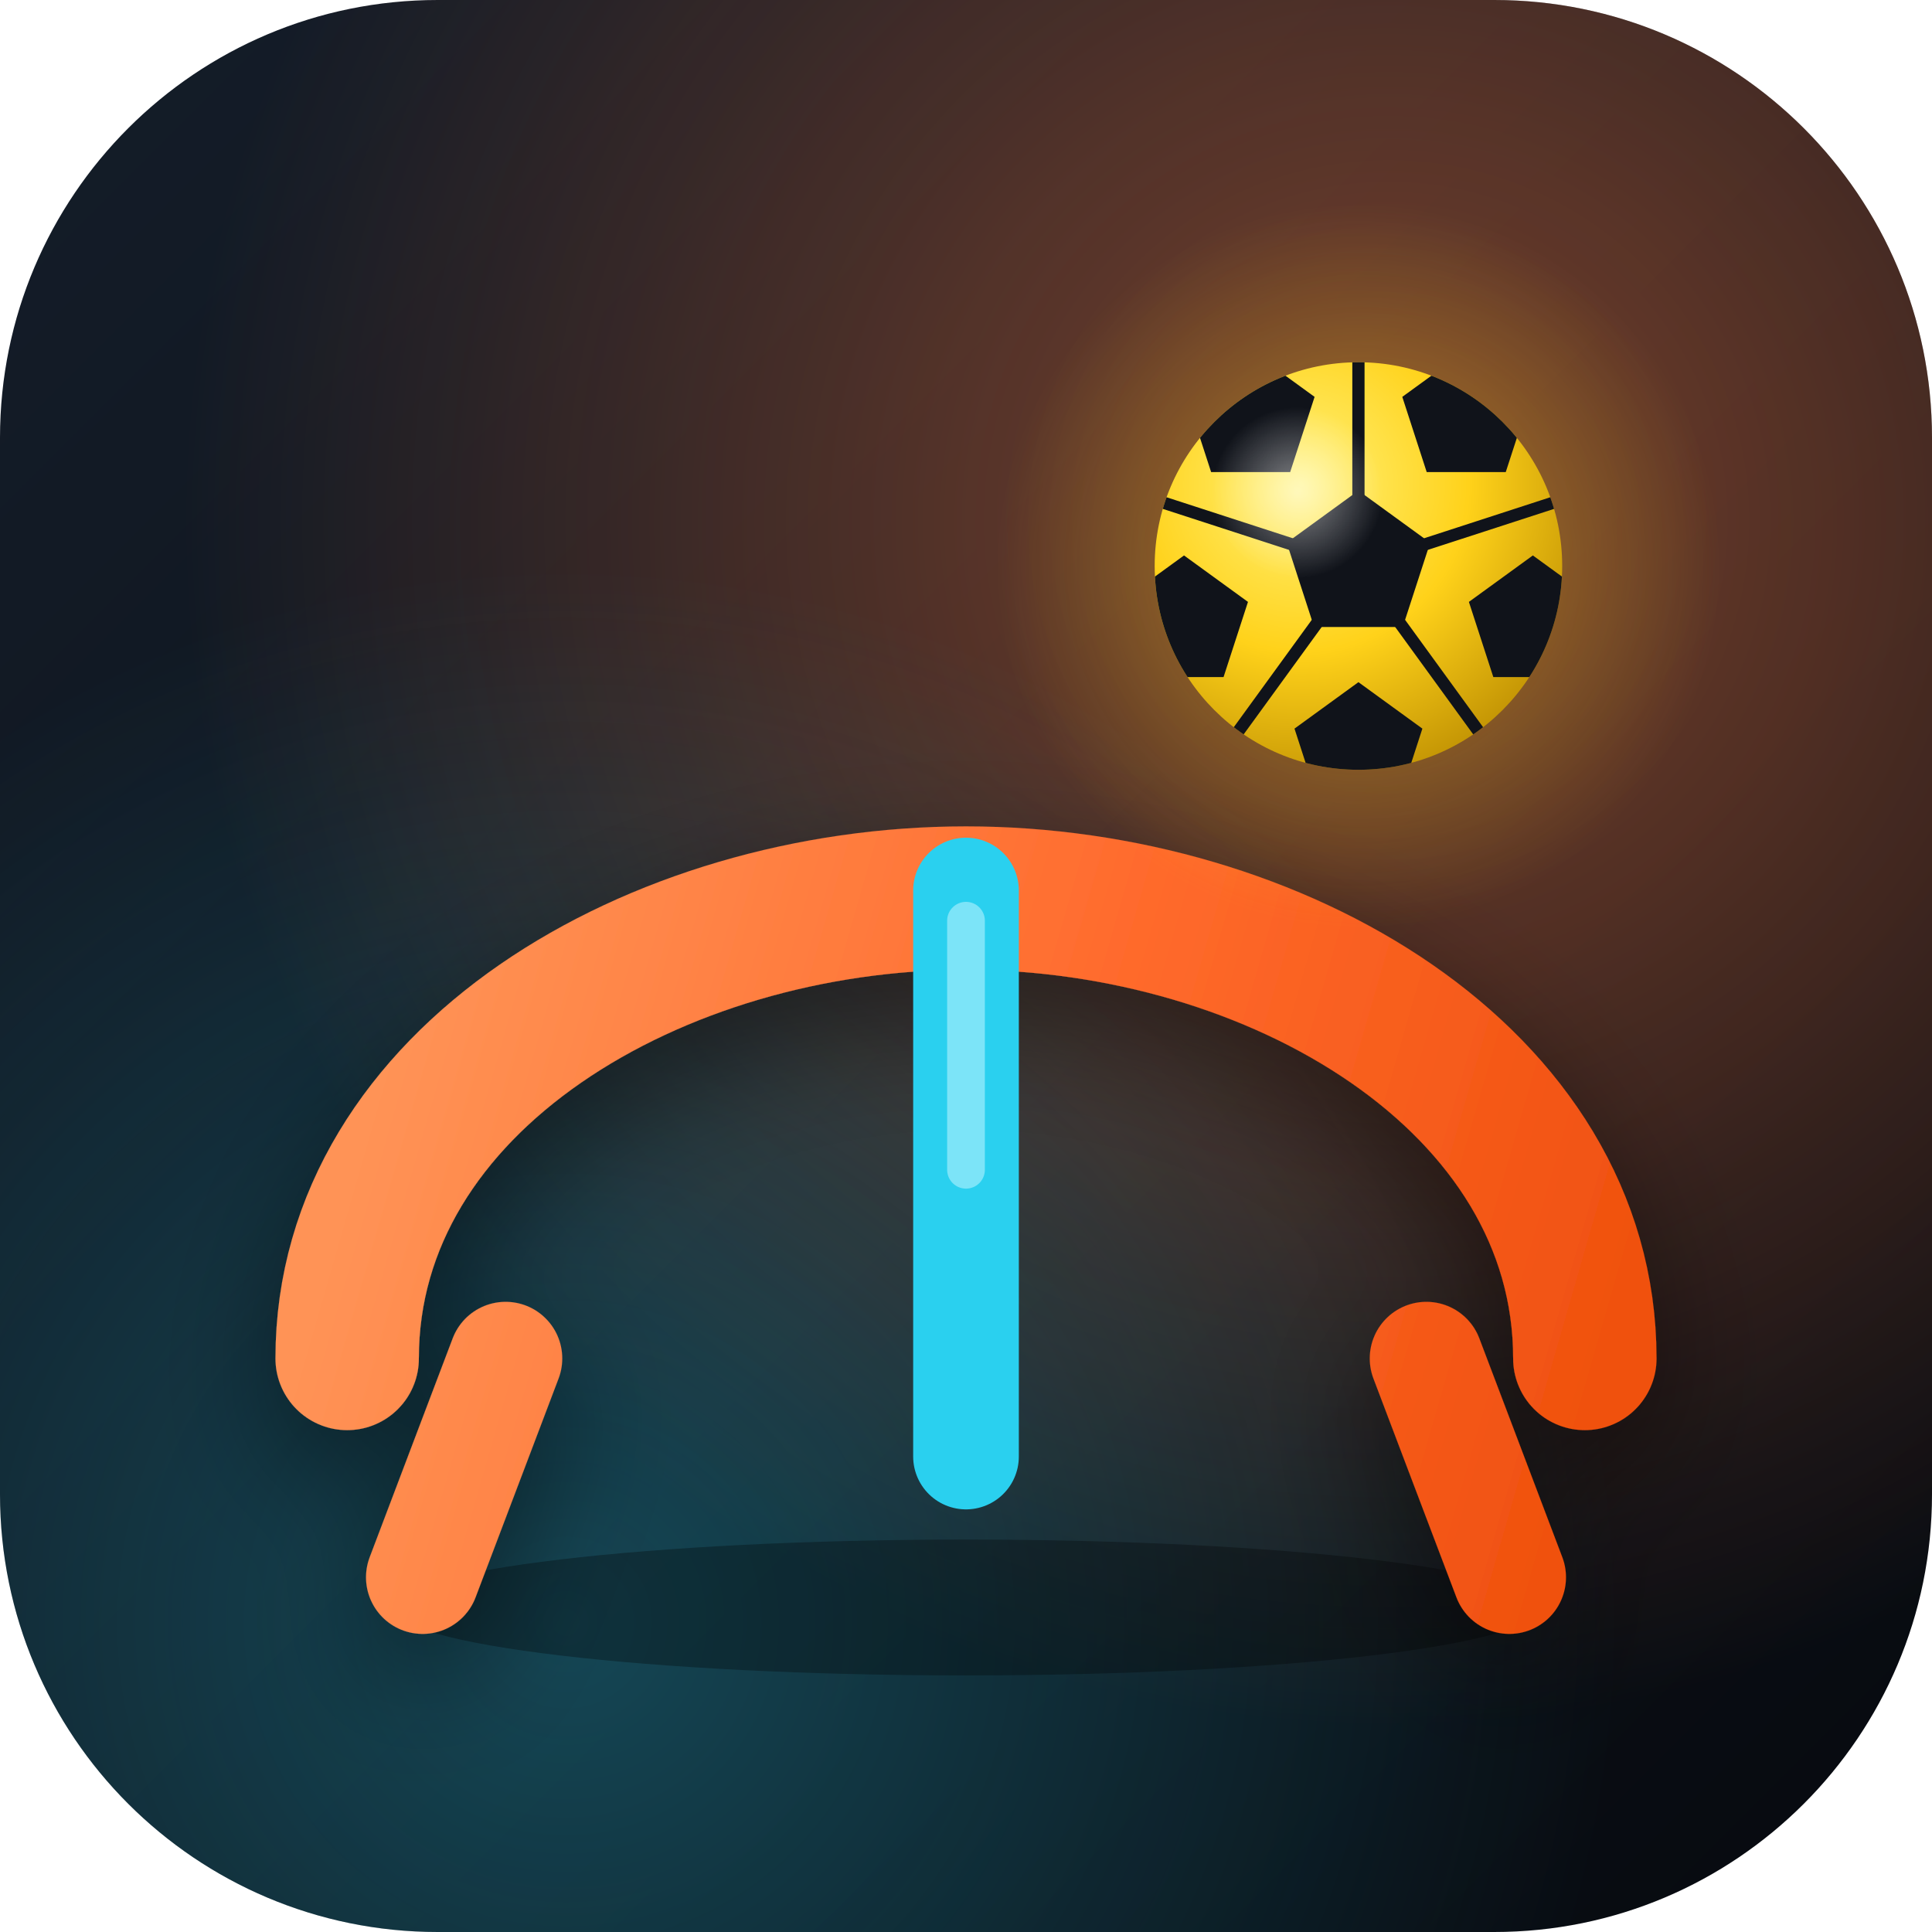
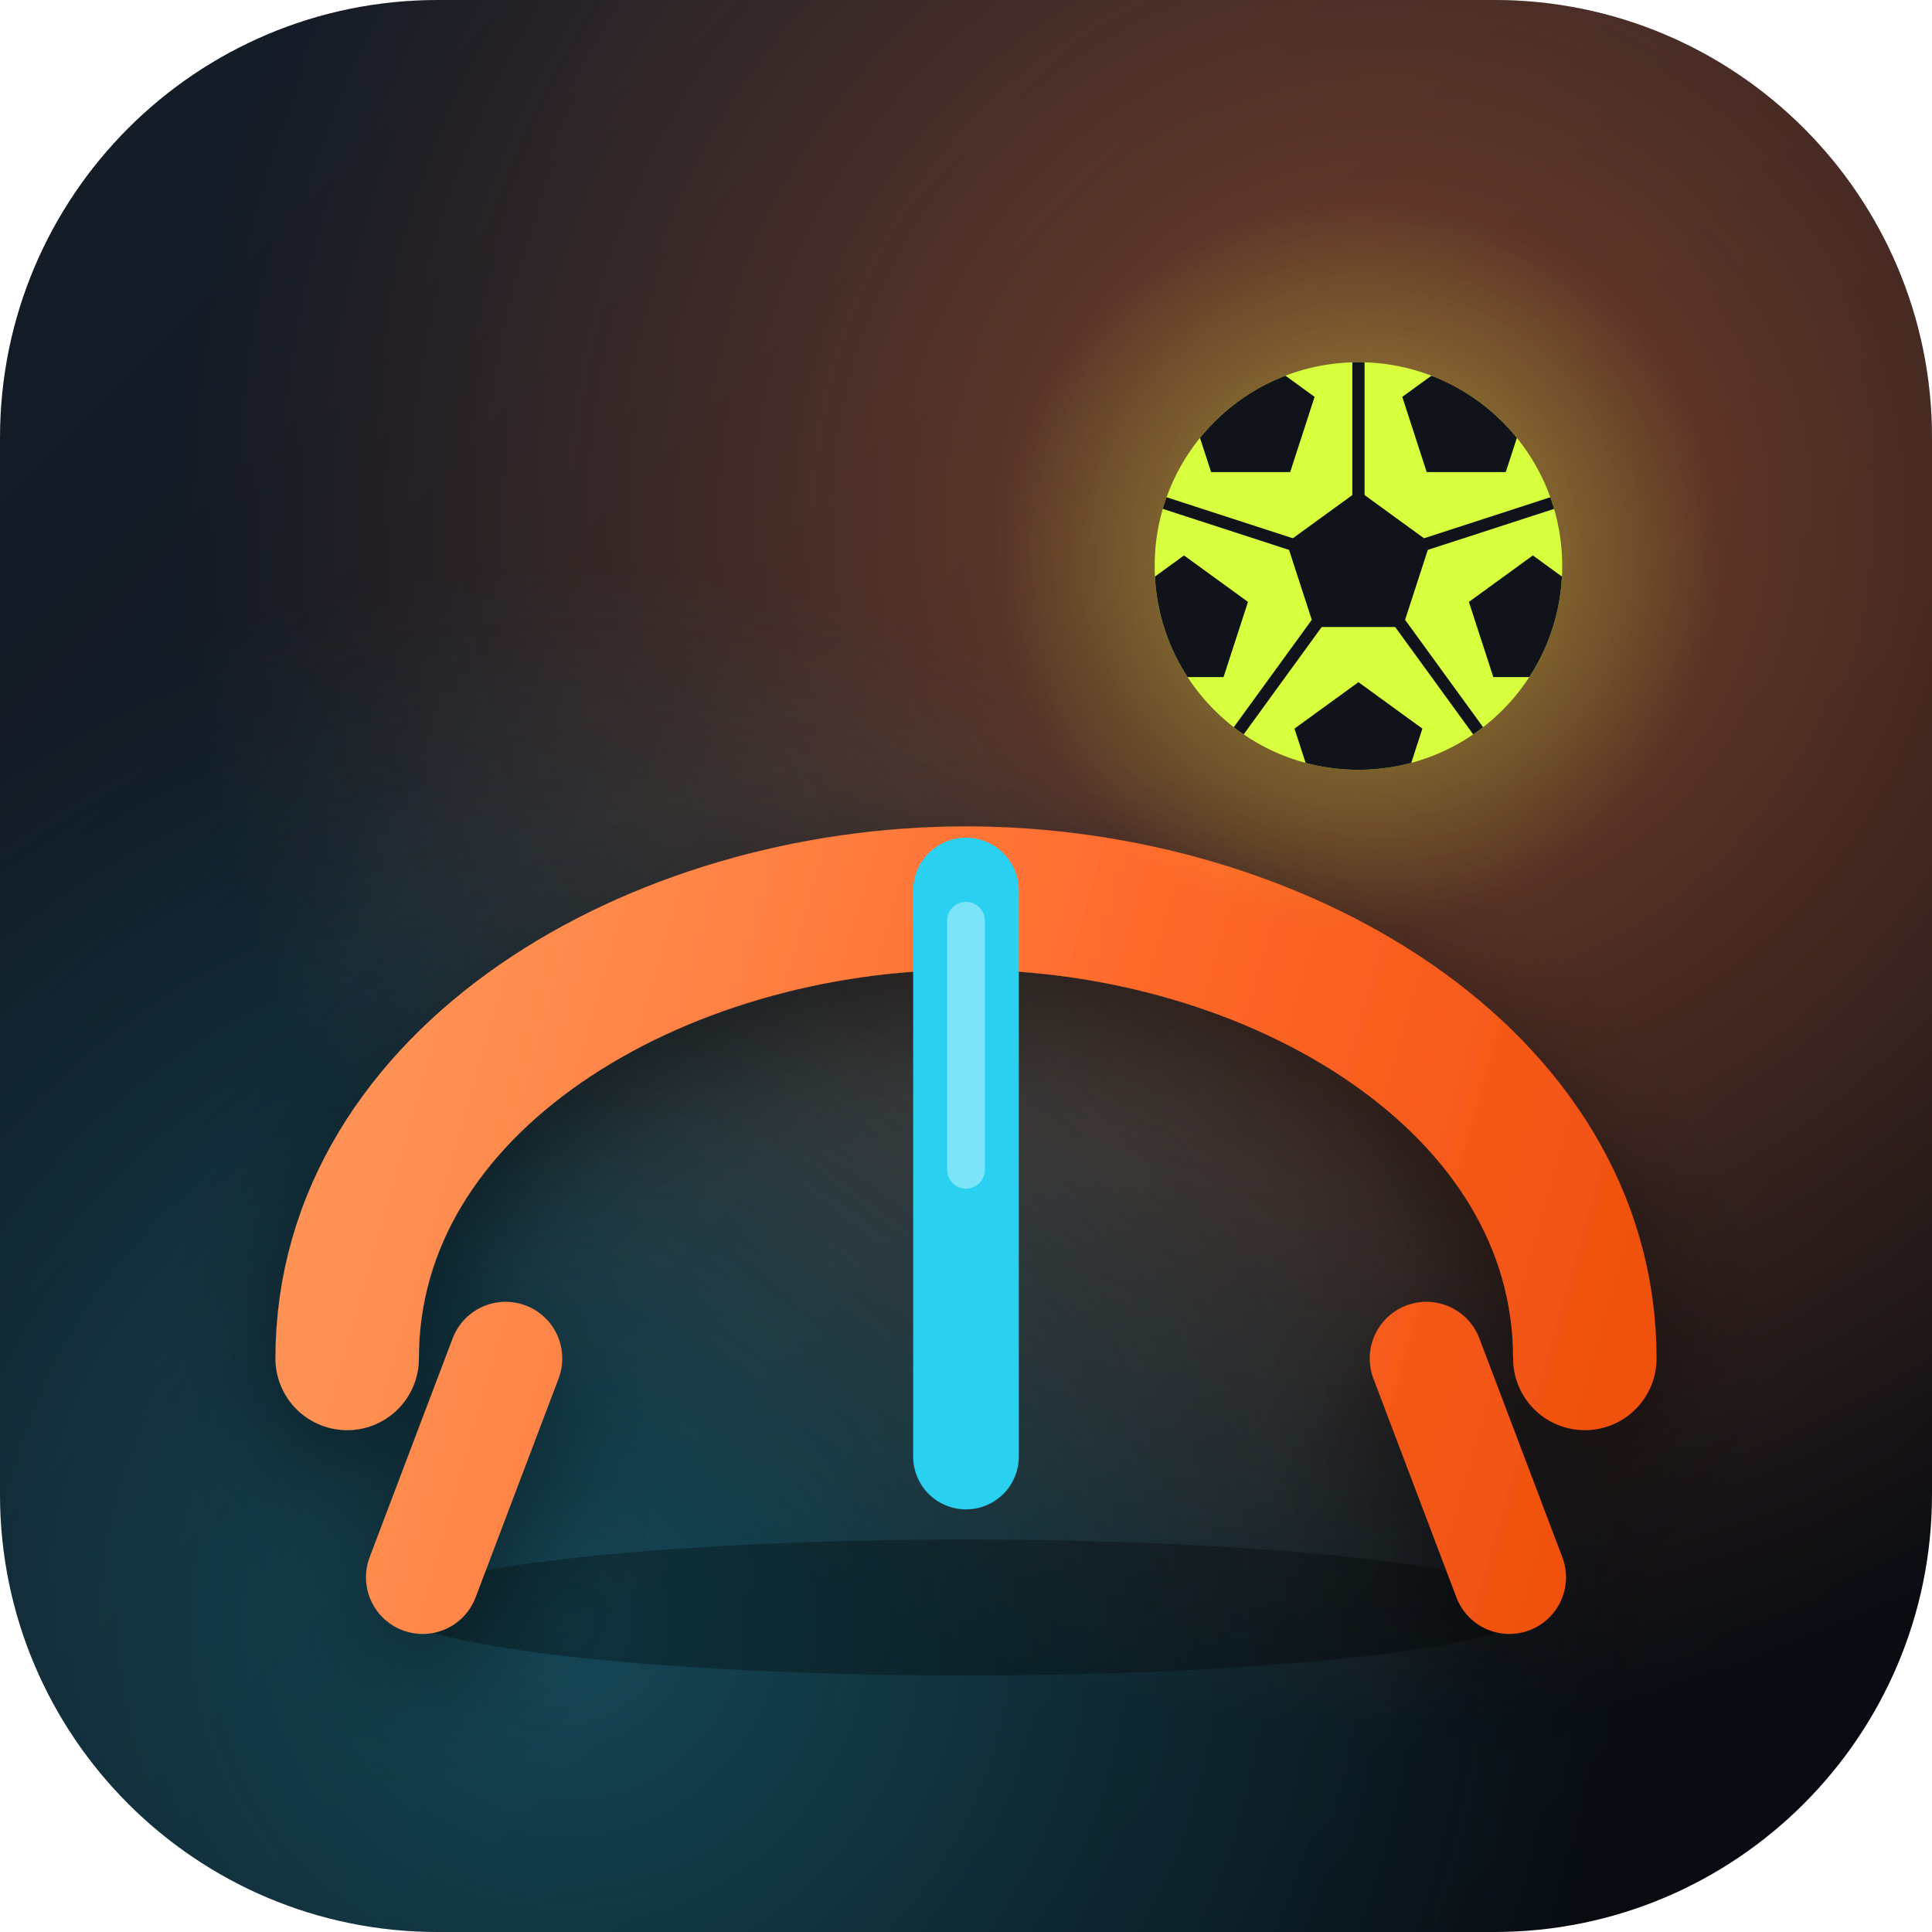
<svg xmlns="http://www.w3.org/2000/svg" width="512" height="512" viewBox="0 0 512 512" fill="none">
  <defs>
    <linearGradient id="bg" x1="0" y1="0" x2="512" y2="512" gradientUnits="userSpaceOnUse">
      <stop stop-color="#141d29" />
      <stop offset="1" stop-color="#070a0f" />
    </linearGradient>
    <radialGradient id="glow" cx="368" cy="138" r="320" gradientUnits="userSpaceOnUse">
      <stop stop-color="#ff7a40" stop-opacity="0.45" />
      <stop offset="1" stop-color="#ff7a40" stop-opacity="0" />
    </radialGradient>
    <radialGradient id="seaGlow" cx="150" cy="430" r="280" gradientUnits="userSpaceOnUse">
      <stop stop-color="#2ad0ef" stop-opacity="0.28" />
      <stop offset="1" stop-color="#2ad0ef" stop-opacity="0" />
    </radialGradient>
    <linearGradient id="table" x1="96" y1="300" x2="416" y2="392" gradientUnits="userSpaceOnUse">
      <stop stop-color="#ff9356" />
      <stop offset="0.55" stop-color="#ff6a2c" />
      <stop offset="1" stop-color="#f0510f" />
    </linearGradient>
    <radialGradient id="ballHalo" cx="360" cy="150" r="96" gradientUnits="userSpaceOnUse">
-       <stop stop-color="#ffd21a" stop-opacity="0.45" />
-       <stop offset="1" stop-color="#ffd21a" stop-opacity="0" />
-     </radialGradient>
-     <radialGradient id="ballY" cx="0.36" cy="0.30" r="0.82">
-       <stop offset="0" stop-color="#fff27a" />
-       <stop offset="0.5" stop-color="#ffd21a" />
-       <stop offset="1" stop-color="#b88900" />
-     </radialGradient>
-     <radialGradient id="ballGloss" cx="0.5" cy="0.5" r="0.5">
-       <stop offset="0" stop-color="#ffffff" stop-opacity="0.5" />
-       <stop offset="1" stop-color="#ffffff" stop-opacity="0" />
+       <stop stop-color="#d7ff3e" stop-opacity="0.45" />
+       <stop offset="1" stop-color="#d7ff3e" stop-opacity="0" />
    </radialGradient>
    <clipPath id="ballClip">
      <circle r="100" />
    </clipPath>
    <filter id="soft" x="-30%" y="-30%" width="160%" height="160%">
      <feDropShadow dx="0" dy="12" stdDeviation="16" flood-color="#000000" flood-opacity="0.45" />
    </filter>
  </defs>
  <rect width="512" height="512" rx="116" fill="url(#bg)" />
  <rect width="512" height="512" rx="116" fill="url(#glow)" />
  <rect width="512" height="512" rx="116" fill="url(#seaGlow)" />
  <ellipse cx="256" cy="426" rx="152" ry="18" fill="#000000" opacity="0.30" />
  <g filter="url(#soft)">
    <path d="M92 360c0-74 82-122 164-122s164 48 164 122" stroke="url(#table)" stroke-width="38" stroke-linecap="round" />
    <path d="M134 360l-22 58M378 360l22 58" stroke="url(#table)" stroke-width="30" stroke-linecap="round" />
  </g>
  <path d="M256 236v150" stroke="#2ad0ef" stroke-width="28" stroke-linecap="round" />
  <path d="M256 244v66" stroke="#bff4ff" stroke-width="10" stroke-linecap="round" opacity="0.55" />
  <circle cx="360" cy="150" r="96" fill="url(#ballHalo)" />
  <g transform="translate(360,150) scale(0.54)" clip-path="url(#ballClip)">
-     <circle r="100" fill="url(#ballY)" />
+     <circle r="100" fill="#d7ff3e" />
    <path d="M0,-33.3L0,-108" stroke="#10131a" stroke-width="6" stroke-linecap="round" />
    <path d="M31.67,-10.29L102.71,-33.37" stroke="#10131a" stroke-width="6" stroke-linecap="round" />
    <path d="M19.57,26.94L63.48,87.37" stroke="#10131a" stroke-width="6" stroke-linecap="round" />
    <path d="M-19.57,26.94L-63.48,87.37" stroke="#10131a" stroke-width="6" stroke-linecap="round" />
    <path d="M-31.67,-10.29L-102.71,-33.37" stroke="#10131a" stroke-width="6" stroke-linecap="round" />
    <path d="M0,-37L35.19,-11.43L21.75,29.93L-21.75,29.93L-35.19,-11.43Z" fill="#10131a" />
    <path d="M33.5,-46.11L21.52,-83.01L52.9,-105.81L84.29,-83.01L72.3,-46.11Z" fill="#10131a" />
    <path d="M54.21,17.61L85.6,-5.19L116.98,17.61L104.99,54.51L66.2,54.51Z" fill="#10131a" />
    <path d="M0,57L31.38,79.8L19.4,116.7L-19.4,116.7L-31.38,79.8Z" fill="#10131a" />
    <path d="M-54.21,17.61L-66.2,54.51L-104.99,54.51L-116.98,17.61L-85.6,-5.19Z" fill="#10131a" />
    <path d="M-33.5,-46.11L-72.3,-46.11L-84.29,-83.01L-52.9,-105.81L-21.52,-83.01Z" fill="#10131a" />
-     <circle cx="-30" cy="-36" r="42" fill="url(#ballGloss)" />
  </g>
</svg>
